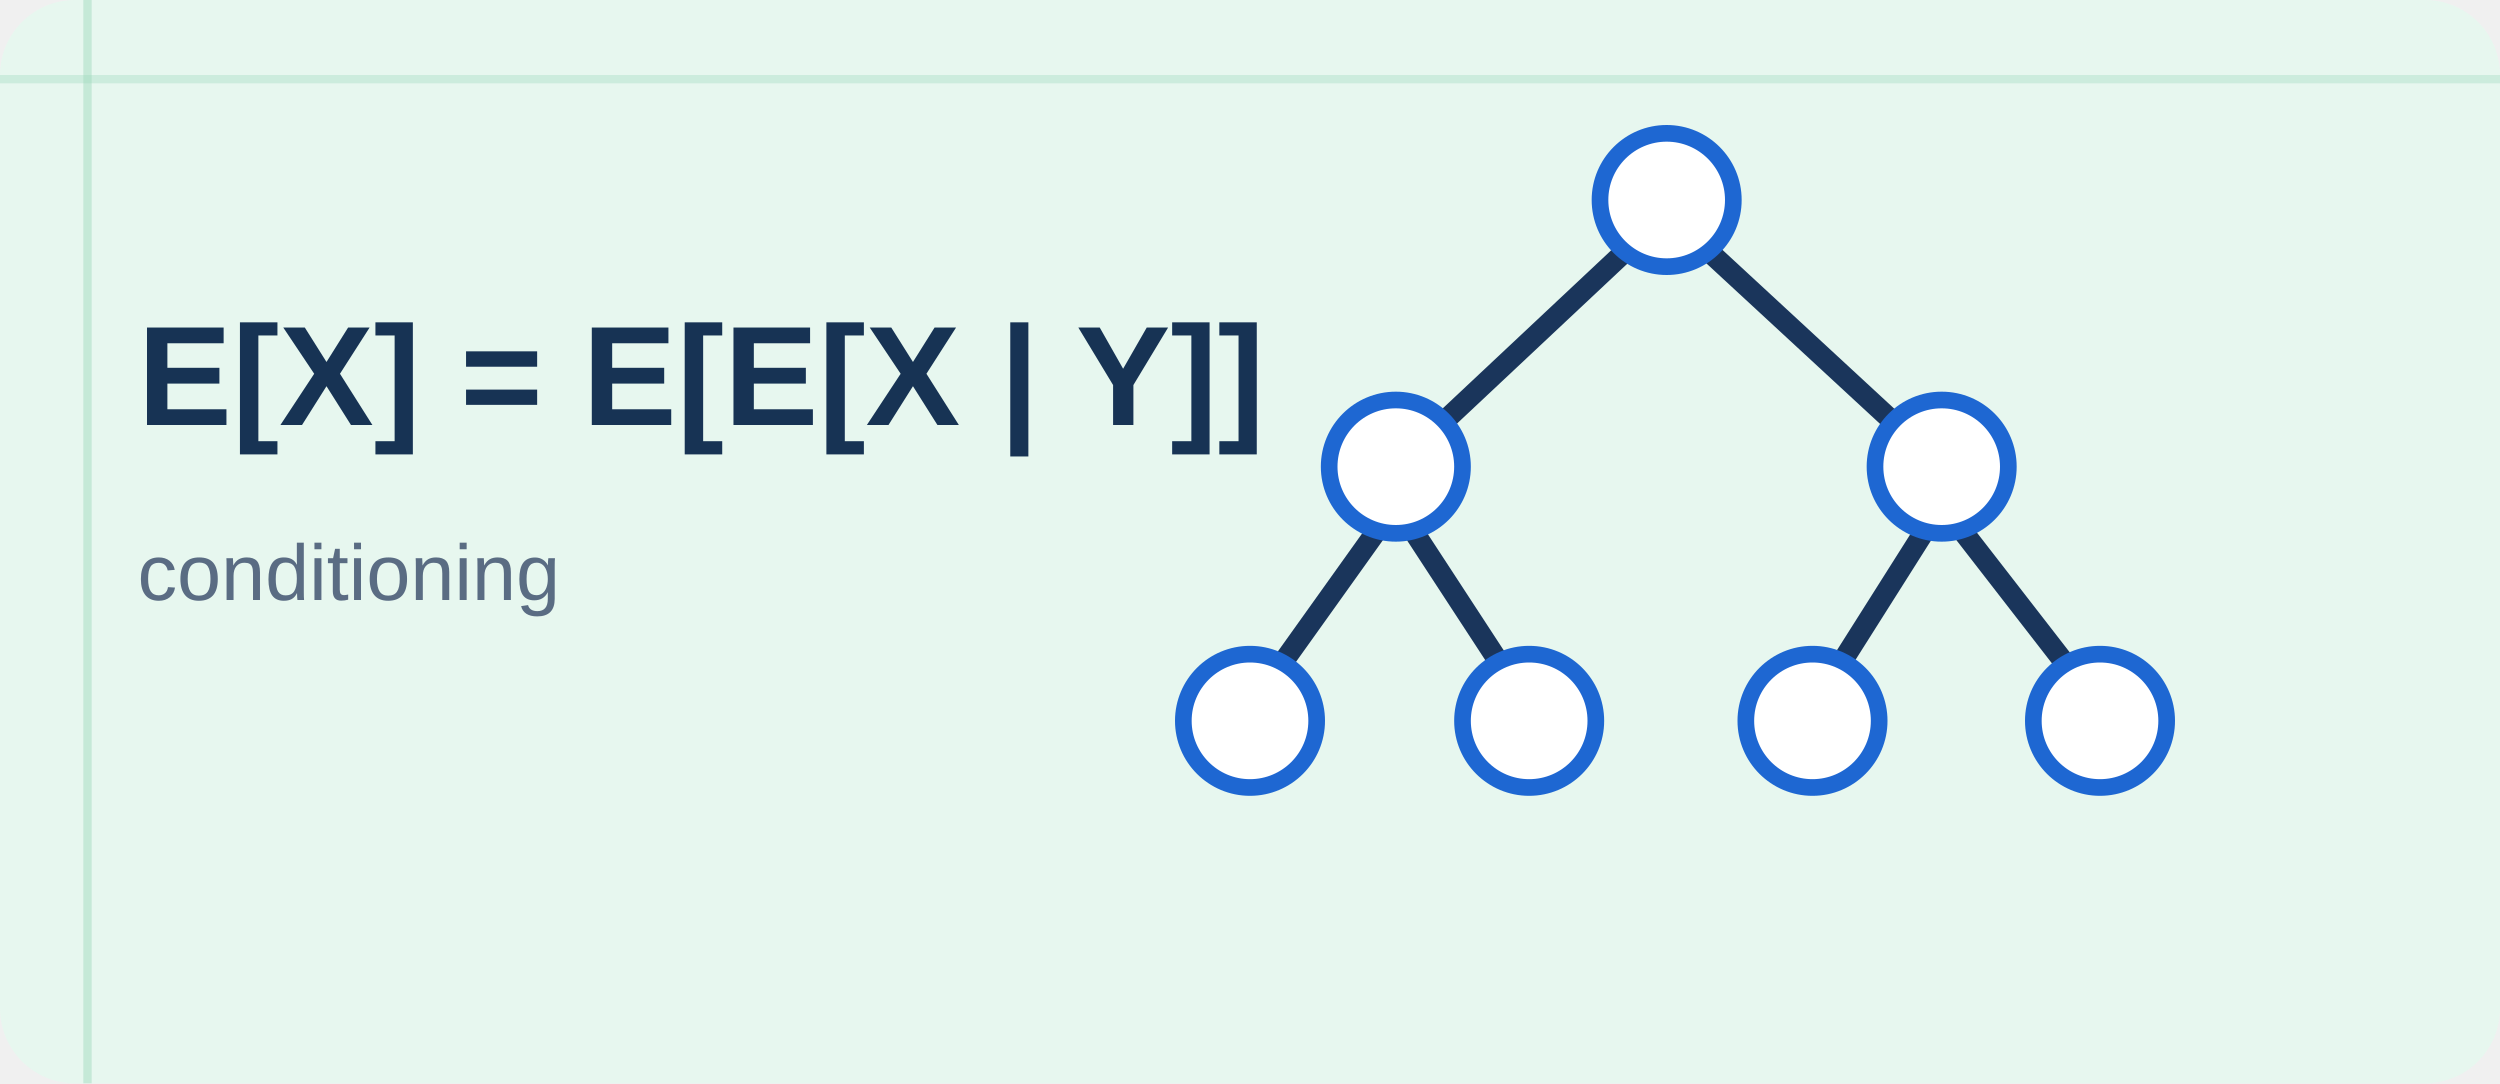
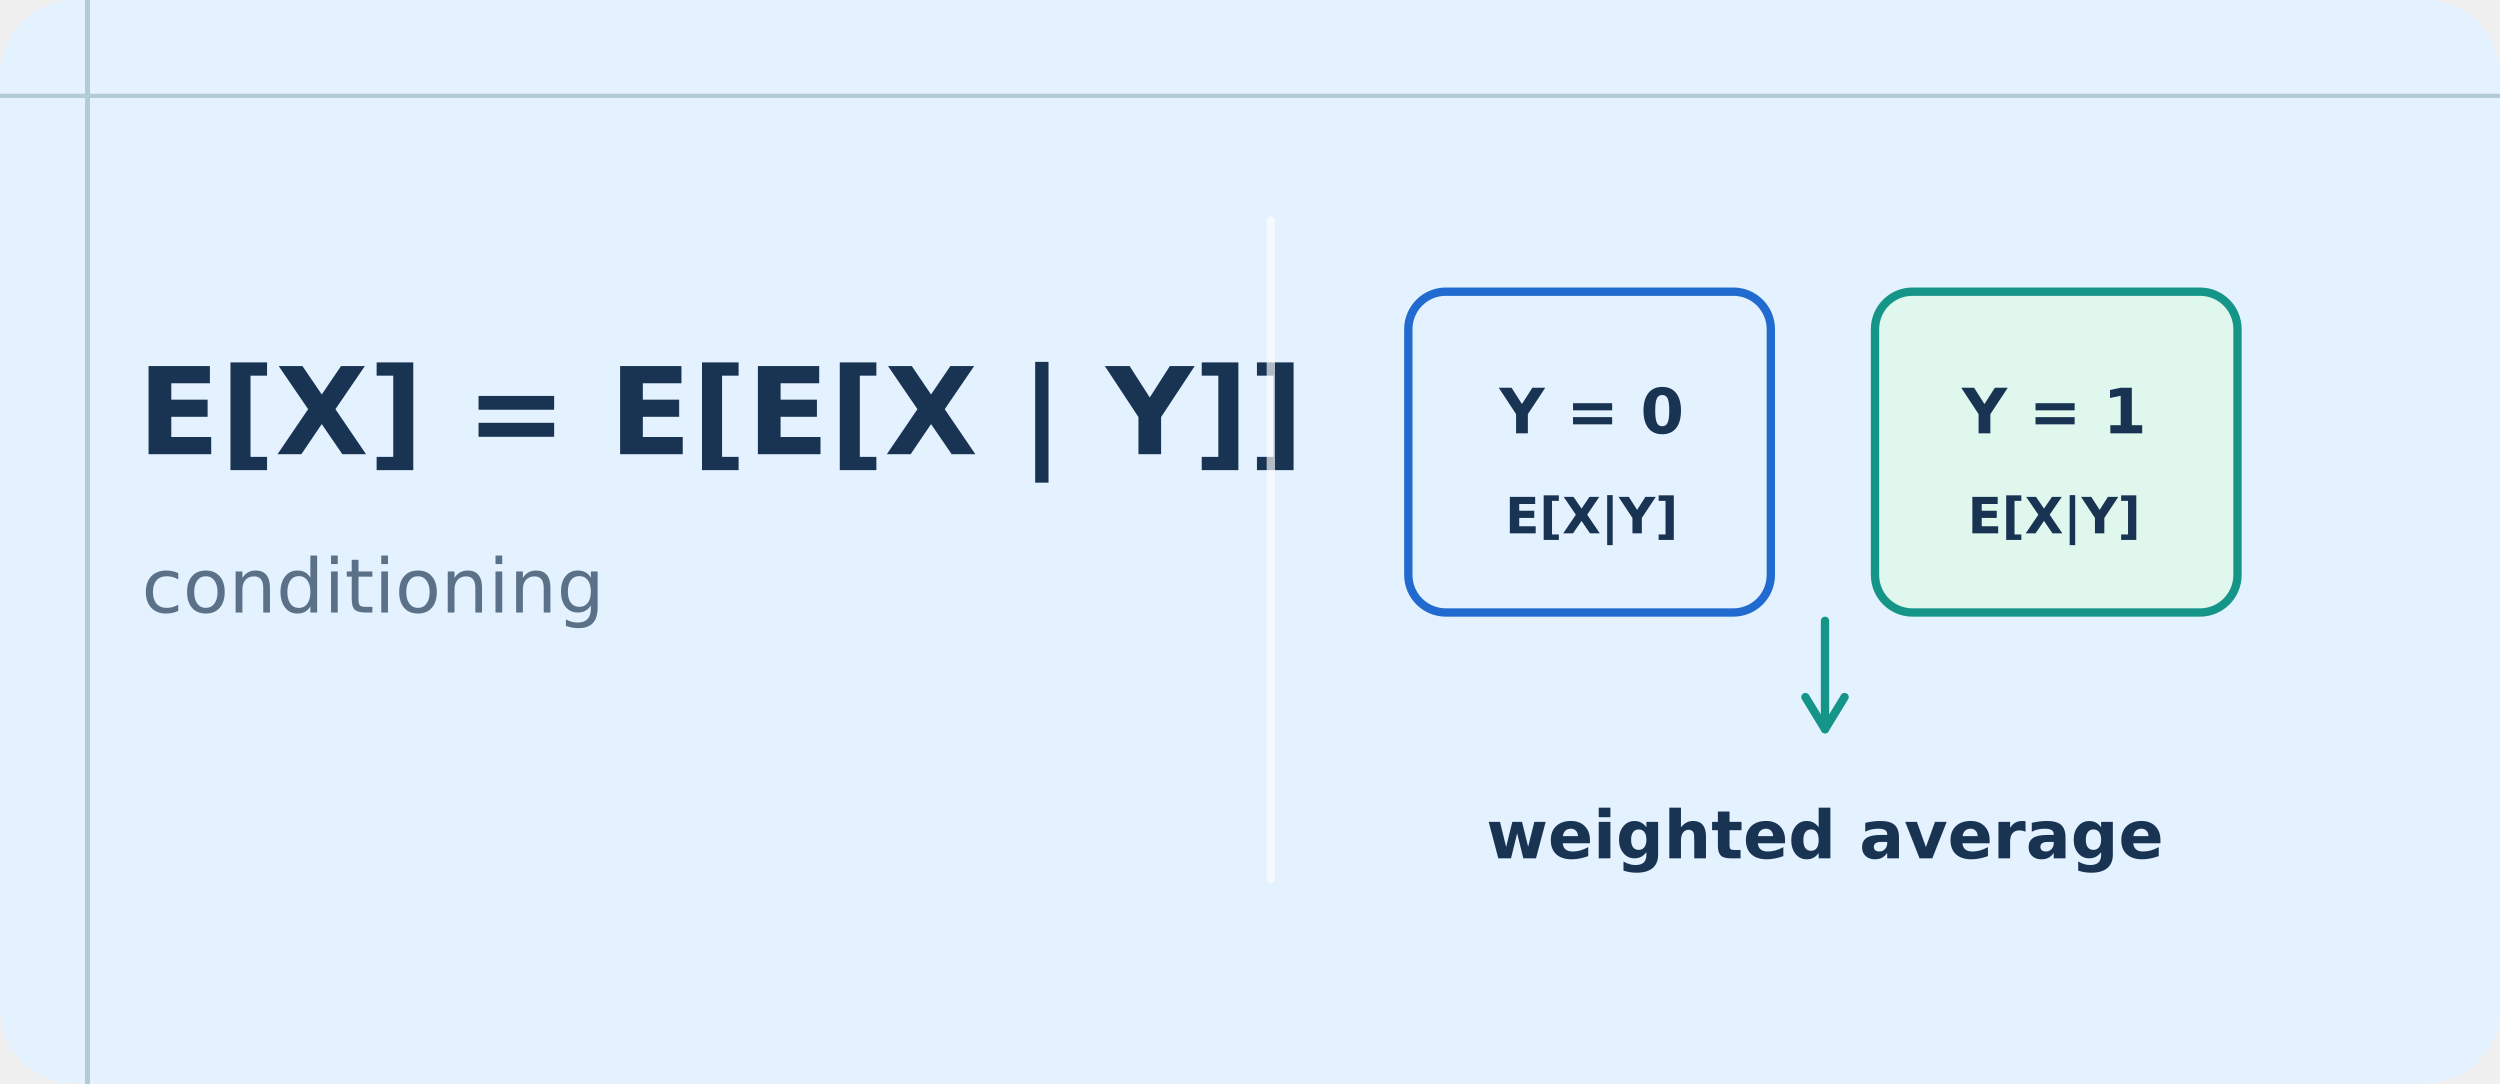
<svg xmlns="http://www.w3.org/2000/svg" viewBox="0 0 600 260" role="img" aria-labelledby="title">
-   <rect width="600" height="260" rx="18" fill="#e7f7ef" />
-   <path d="M0 19 L600 19" stroke="#9bd8bb" stroke-opacity=".35" stroke-width="2" />
-   <path d="M21 0 V260" stroke="#9bd8bb" stroke-opacity=".45" stroke-width="2" />
-   <text x="33" y="102" fill="#173354" font-size="34" font-family="Trebuchet MS,Segoe UI,Arial,sans-serif" font-weight="700">E[X] = E[E[X | Y]]</text>
-   <text x="33" y="144" fill="#5a6c83" font-size="19" font-family="Trebuchet MS,Segoe UI,Arial,sans-serif">conditioning</text>
-   <path d="M400 51 L335 112 M400 51 L466 112 M335 121 L300 170 M335 121 L367 170 M466 121 L435 170 M466 121 L504 170" stroke="#1a355b" stroke-width="5" fill="none" stroke-linecap="round" stroke-linejoin="round" />
-   <circle cx="400" cy="48" r="16" fill="white" stroke="#1e67d2" stroke-width="4" />
-   <circle cx="335" cy="112" r="16" fill="white" stroke="#1e67d2" stroke-width="4" />
-   <circle cx="466" cy="112" r="16" fill="white" stroke="#1e67d2" stroke-width="4" />
-   <circle cx="300" cy="173" r="16" fill="white" stroke="#1e67d2" stroke-width="4" />
-   <circle cx="367" cy="173" r="16" fill="white" stroke="#1e67d2" stroke-width="4" />
-   <circle cx="435" cy="173" r="16" fill="white" stroke="#1e67d2" stroke-width="4" />
-   <circle cx="504" cy="173" r="16" fill="white" stroke="#1e67d2" stroke-width="4" />
+   <rect x="0" y="0" width="600" height="260" rx="18" fill="#e4f1ff" stroke="none" stroke-width="2" />
+   <line x1="0" y1="23" x2="600" y2="23" stroke="#b3cbd6" stroke-width="1" stroke-linecap="round" />
+   <line x1="21" y1="0" x2="21" y2="260" stroke="#b3cbd6" stroke-width="1.2" stroke-linecap="round" />
+   <text x="33" y="109" text-anchor="start" font-family="Trebuchet MS, Segoe UI, DejaVu Sans, Arial, sans-serif" font-size="29" font-weight="700" fill="#183452">E[X] = E[E[X | Y]]</text>
+   <text x="34" y="147" text-anchor="start" font-family="Trebuchet MS, Segoe UI, DejaVu Sans, Arial, sans-serif" font-size="18" font-weight="500" fill="#5b7187">conditioning</text>
+   <line x1="305" y1="53" x2="305" y2="211" stroke="#ffffffaa" stroke-width="2" stroke-linecap="round" />
+   <rect x="338" y="70" width="87" height="77" rx="9" fill="#e4f1ff" stroke="#216bd0" stroke-width="2" />
+   <text x="382" y="104" text-anchor="middle" font-family="Trebuchet MS, Segoe UI, DejaVu Sans, Arial, sans-serif" font-size="15" font-weight="700" fill="#183452">Y = 0</text>
+   <text x="382" y="128" text-anchor="middle" font-family="Trebuchet MS, Segoe UI, DejaVu Sans, Arial, sans-serif" font-size="12" font-weight="700" fill="#183452">E[X|Y]</text>
+   <rect x="450" y="70" width="87" height="77" rx="9" fill="#e0f7ed" stroke="#159588" stroke-width="2" />
+   <text x="493" y="104" text-anchor="middle" font-family="Trebuchet MS, Segoe UI, DejaVu Sans, Arial, sans-serif" font-size="15" font-weight="700" fill="#183452">Y = 1</text>
+   <text x="493" y="128" text-anchor="middle" font-family="Trebuchet MS, Segoe UI, DejaVu Sans, Arial, sans-serif" font-size="12" font-weight="700" fill="#183452">E[X|Y]</text>
+   <line x1="438" y1="149" x2="438" y2="175" stroke="#159588" stroke-width="2" stroke-linecap="round" />
+   <path d="M 433.3 167.3 L438 175 L442.7 167.3" stroke="#159588" stroke-width="2" fill="none" stroke-linecap="round" stroke-linejoin="round" />
+   <text x="438" y="206" text-anchor="middle" font-family="Trebuchet MS, Segoe UI, DejaVu Sans, Arial, sans-serif" font-size="16" font-weight="700" fill="#183452">weighted average</text>
</svg>
